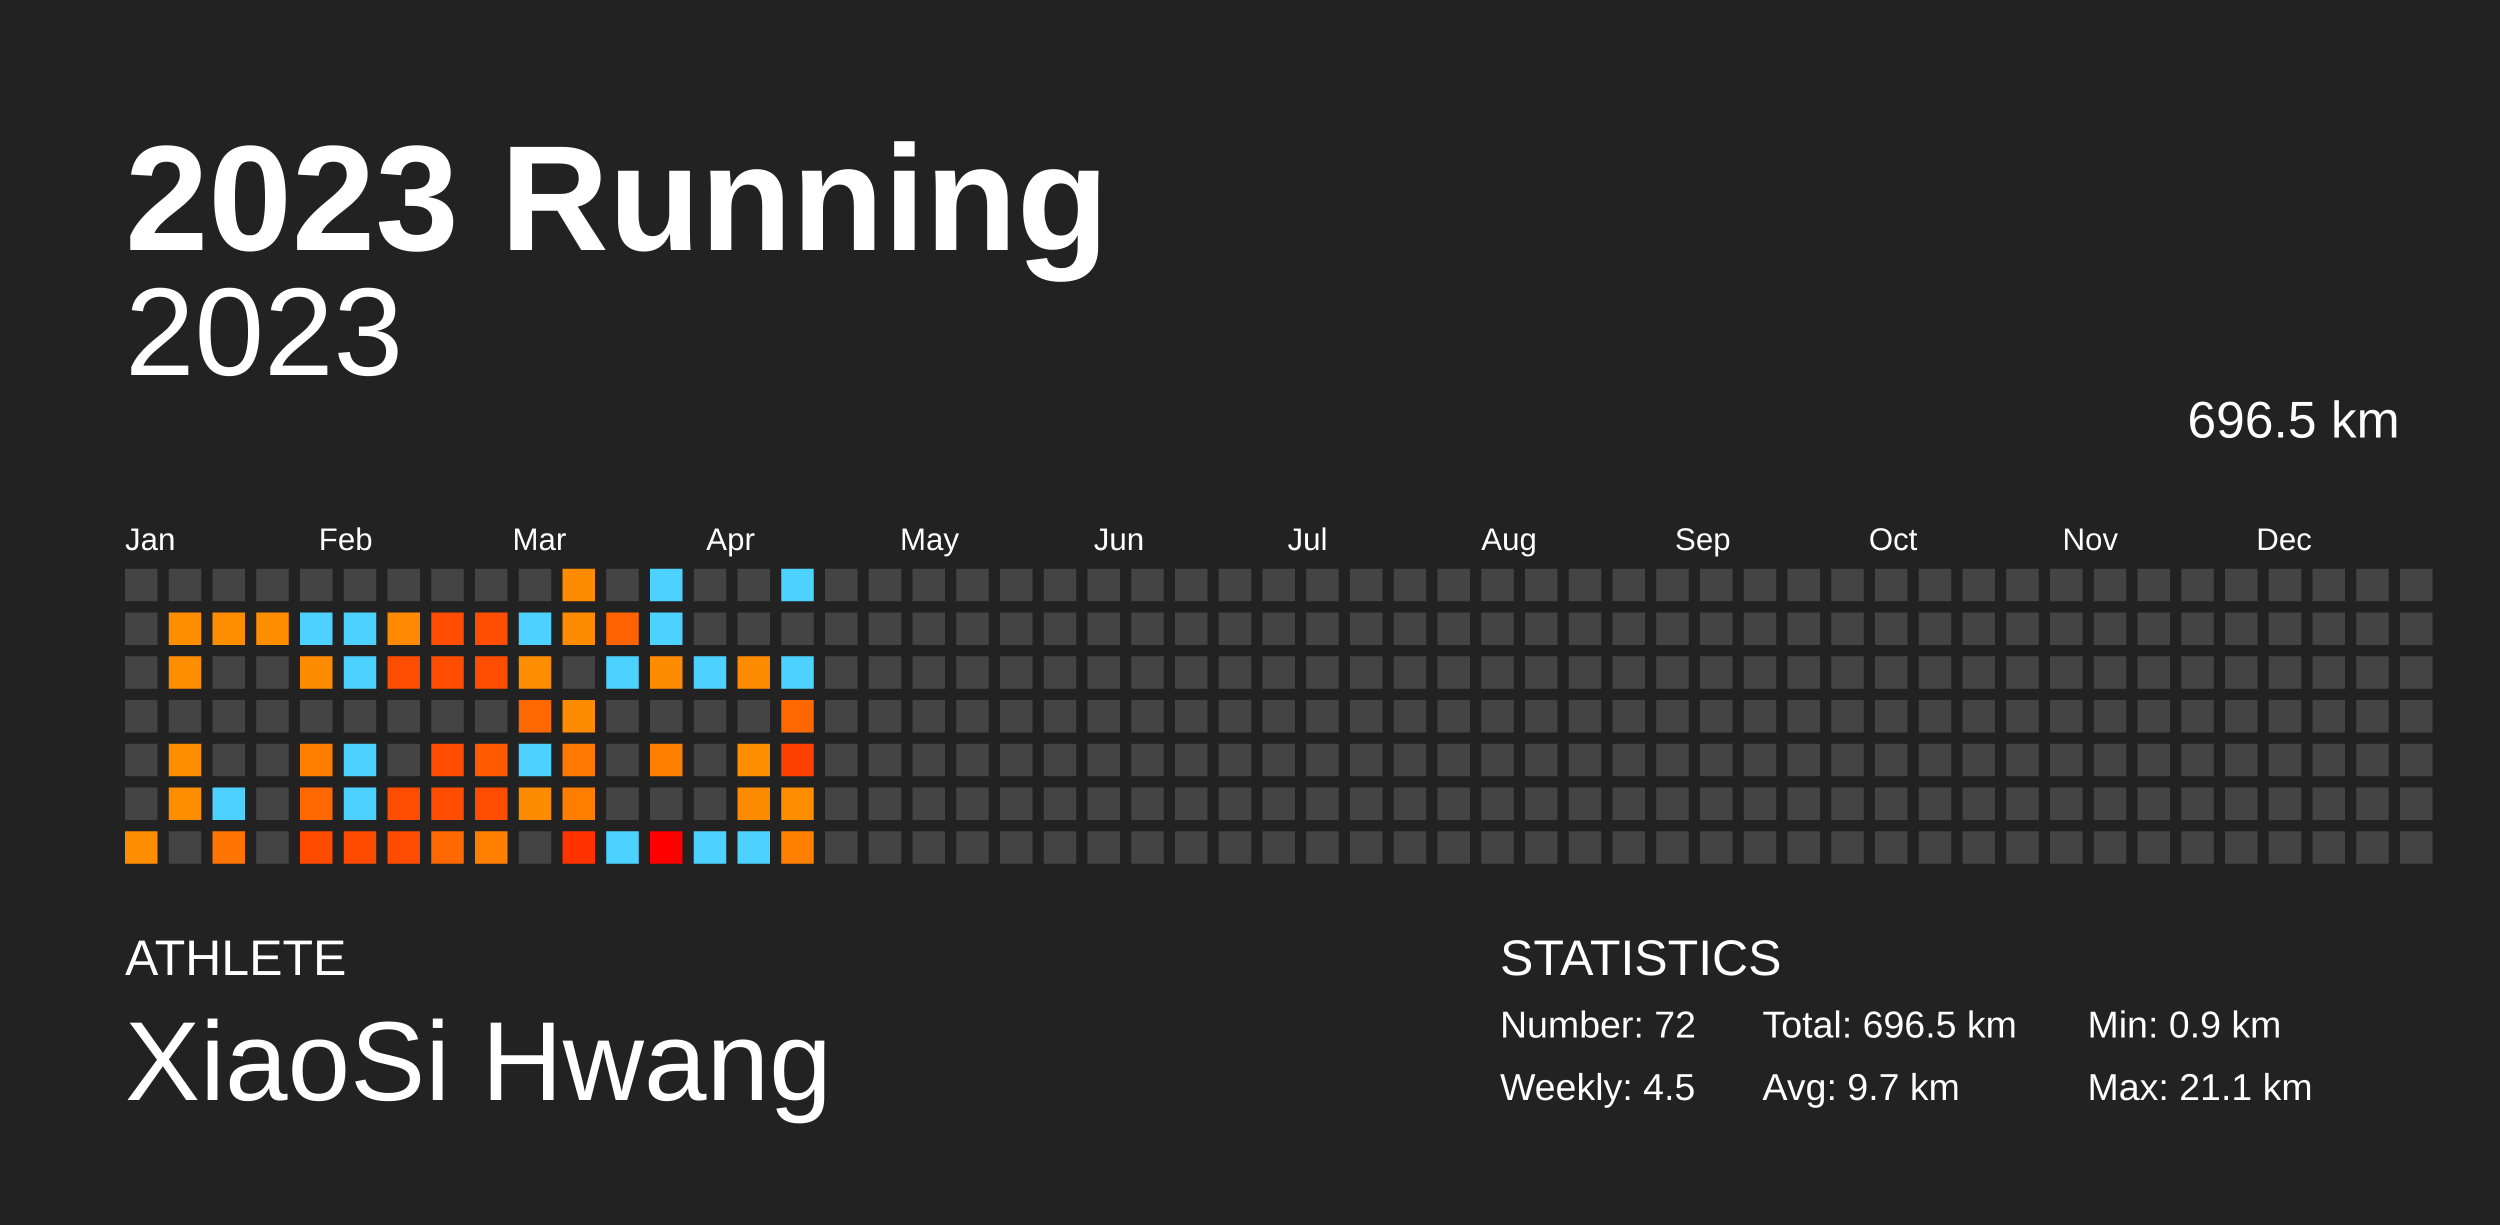
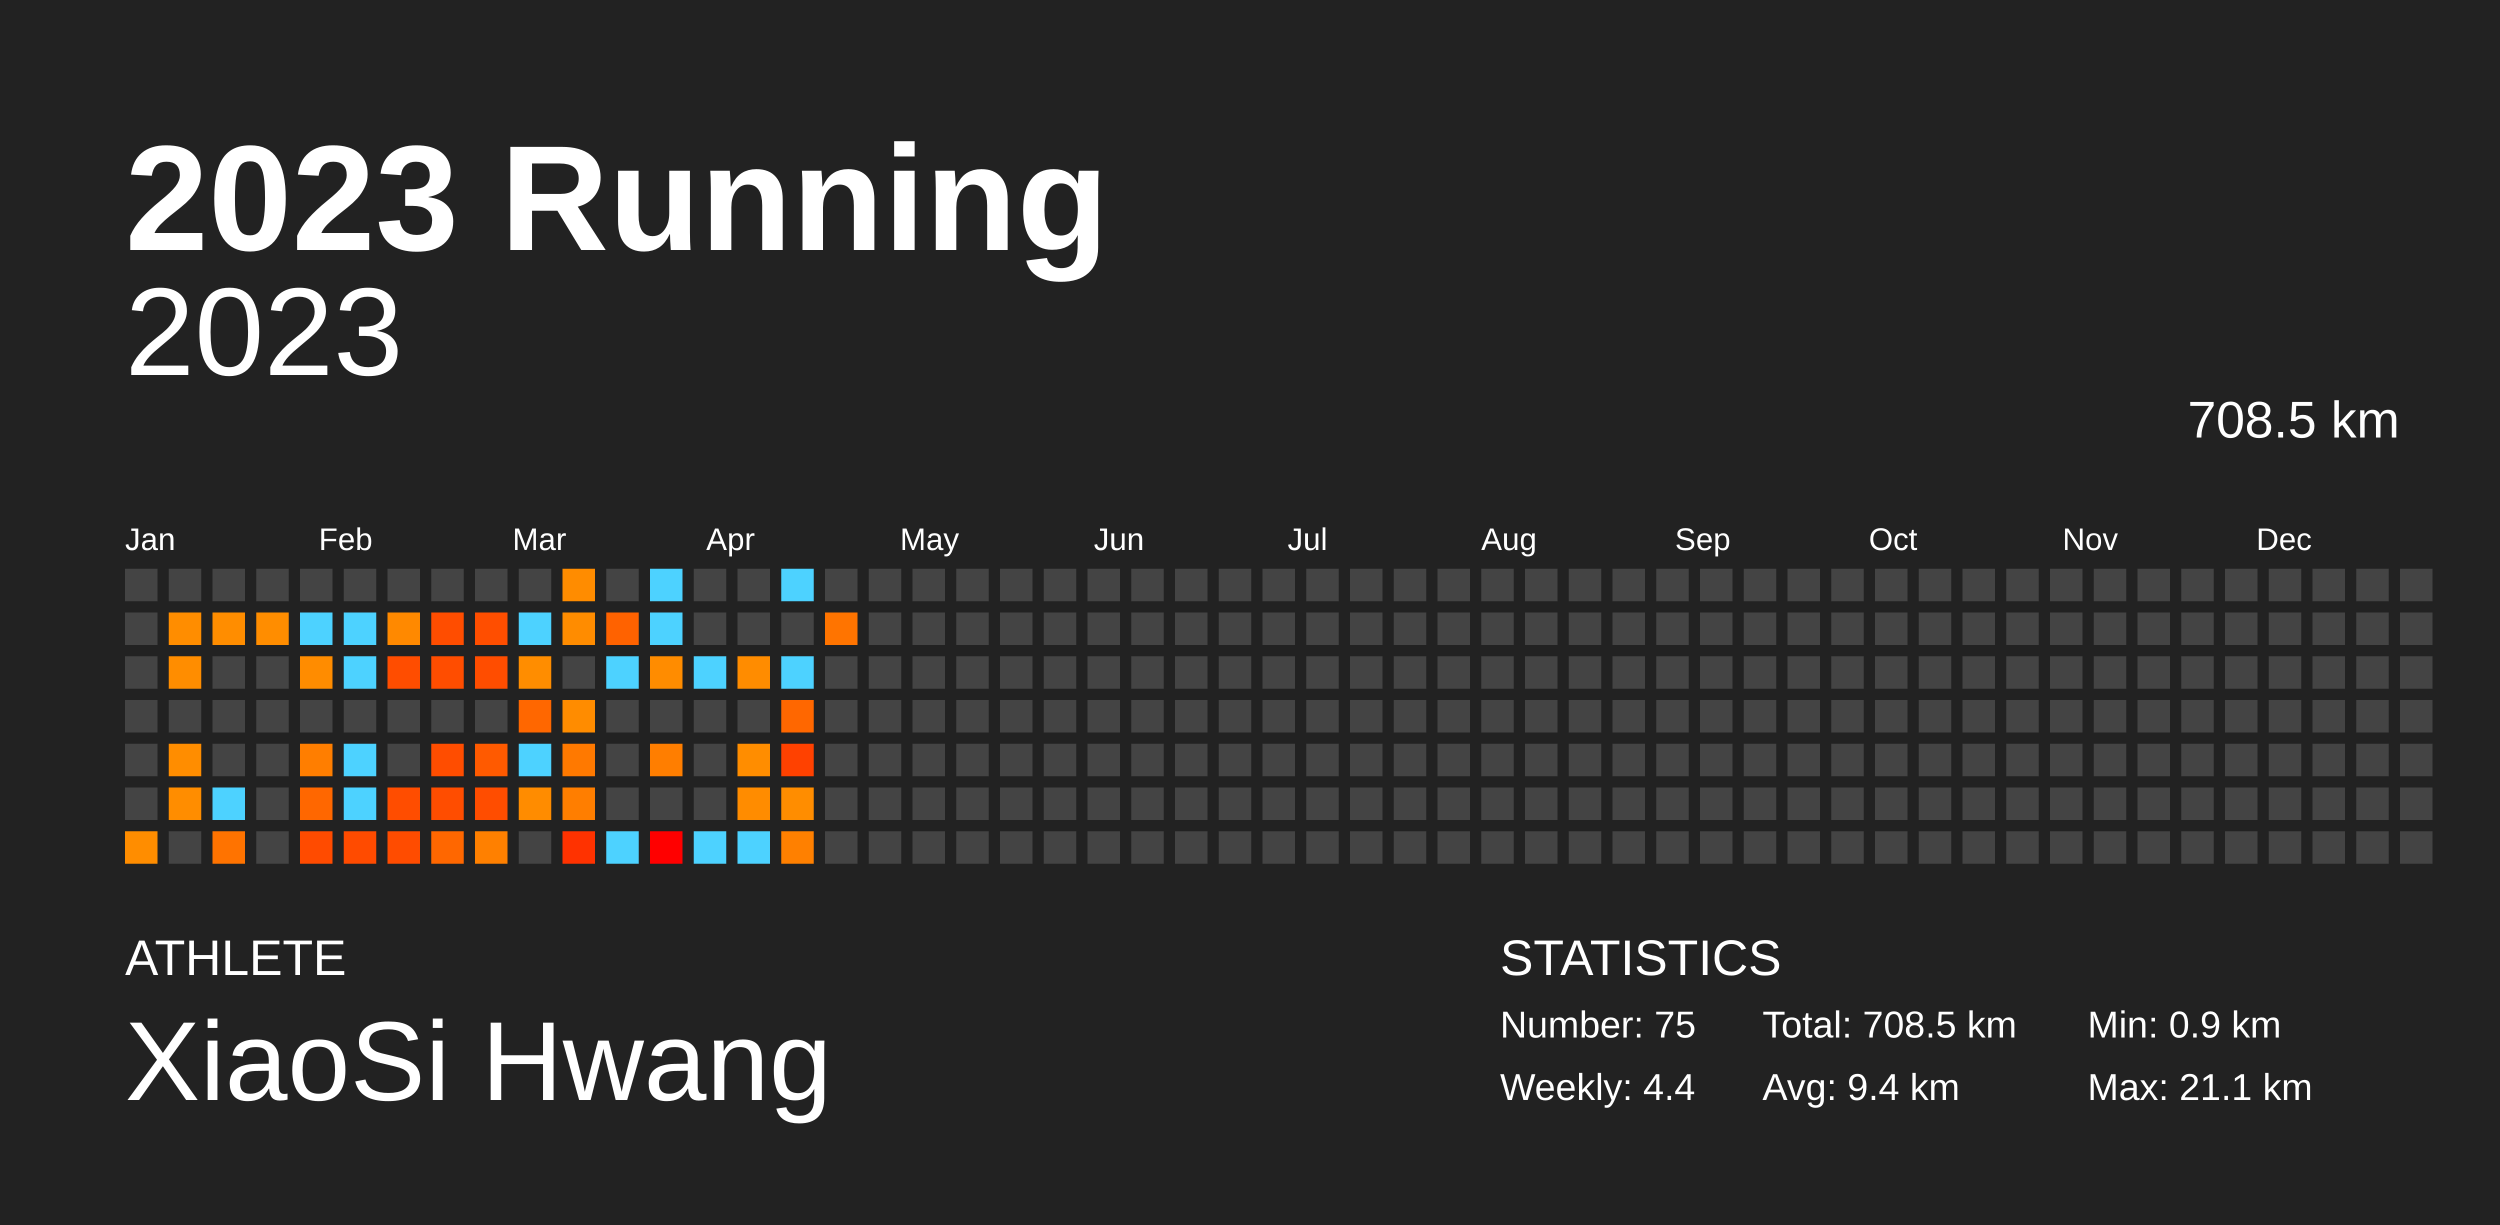
<svg xmlns="http://www.w3.org/2000/svg" baseProfile="full" height="98mm" version="1.1" viewBox="0,0,200,98" width="200mm">
  <defs />
  <rect fill="#222222" height="98" width="200" x="0" y="0" />
  <text fill="#FFFFFF" style="font-size:12px; font-family:Arial; font-weight:bold;" x="10" y="20">2023 Running</text>
  <text fill="#FFFFFF" style="font-size:4px; font-family:Arial" x="10" y="78">ATHLETE</text>
  <text fill="#FFFFFF" style="font-size:9px; font-family:Arial" x="10" y="88">XiaoSi Hwang</text>
  <text fill="#FFFFFF" style="font-size:4px; font-family:Arial" x="120" y="78">STATISTICS</text>
-   <text fill="#FFFFFF" style="font-size:3px; font-family:Arial" x="120" y="83">Number: 72</text>
-   <text fill="#FFFFFF" style="font-size:3px; font-family:Arial" x="120" y="88">Weekly: 4.5</text>
-   <text fill="#FFFFFF" style="font-size:3px; font-family:Arial" x="141" y="83">Total: 696.5 km</text>
-   <text fill="#FFFFFF" style="font-size:3px; font-family:Arial" x="141" y="88">Avg: 9.7 km</text>
+   <text fill="#FFFFFF" style="font-size:3px; font-family:Arial" x="120" y="83">Number: 75</text>
+   <text fill="#FFFFFF" style="font-size:3px; font-family:Arial" x="120" y="88">Weekly: 4.4</text>
+   <text fill="#FFFFFF" style="font-size:3px; font-family:Arial" x="141" y="83">Total: 708.5 km</text>
+   <text fill="#FFFFFF" style="font-size:3px; font-family:Arial" x="141" y="88">Avg: 9.4 km</text>
  <text fill="#FFFFFF" style="font-size:3px; font-family:Arial" x="167" y="83">Min: 0.9 km</text>
  <text fill="#FFFFFF" style="font-size:3px; font-family:Arial" x="167" y="88">Max: 21.1 km</text>
  <text alignment-baseline="hanging" fill="#FFFFFF" style="font-size:10.0px; font-family:Arial;" x="10" y="30">2023</text>
-   <text alignment-baseline="hanging" fill="#FFFFFF" style="font-size:4.125px; font-family:Arial;" x="175" y="35">696.5 km</text>
+   <text alignment-baseline="hanging" fill="#FFFFFF" style="font-size:4.125px; font-family:Arial;" x="175" y="35">708.5 km</text>
  <text fill="#FFFFFF" style="font-size:2.5px; font-family:Arial" x="10.0" y="44">Jan</text>
  <text fill="#FFFFFF" style="font-size:2.5px; font-family:Arial" x="25.5" y="44">Feb</text>
  <text fill="#FFFFFF" style="font-size:2.5px; font-family:Arial" x="41.0" y="44">Mar</text>
  <text fill="#FFFFFF" style="font-size:2.5px; font-family:Arial" x="56.5" y="44">Apr</text>
  <text fill="#FFFFFF" style="font-size:2.5px; font-family:Arial" x="72.0" y="44">May</text>
  <text fill="#FFFFFF" style="font-size:2.5px; font-family:Arial" x="87.5" y="44">Jun</text>
  <text fill="#FFFFFF" style="font-size:2.5px; font-family:Arial" x="103.0" y="44">Jul</text>
  <text fill="#FFFFFF" style="font-size:2.5px; font-family:Arial" x="118.5" y="44">Aug</text>
  <text fill="#FFFFFF" style="font-size:2.5px; font-family:Arial" x="134.0" y="44">Sep</text>
  <text fill="#FFFFFF" style="font-size:2.5px; font-family:Arial" x="149.5" y="44">Oct</text>
  <text fill="#FFFFFF" style="font-size:2.5px; font-family:Arial" x="165.0" y="44">Nov</text>
  <text fill="#FFFFFF" style="font-size:2.5px; font-family:Arial" x="180.5" y="44">Dec</text>
  <rect fill="#444444" height="2.6" width="2.6" x="10.0" y="45.5" />
  <rect fill="#444444" height="2.6" width="2.6" x="10.0" y="49.0" />
  <rect fill="#444444" height="2.6" width="2.6" x="10.0" y="52.5" />
  <rect fill="#444444" height="2.6" width="2.6" x="10.0" y="56.0" />
  <rect fill="#444444" height="2.6" width="2.6" x="10.0" y="59.5" />
  <rect fill="#444444" height="2.6" width="2.6" x="10.0" y="63.0" />
  <rect fill="#ff8d00" height="2.6" width="2.6" x="10.0" y="66.5" />
  <rect fill="#444444" height="2.6" width="2.6" x="13.5" y="45.5" />
  <rect fill="#ff8d00" height="2.6" width="2.6" x="13.5" y="49.0" />
  <rect fill="#ff8d00" height="2.6" width="2.6" x="13.5" y="52.5" />
  <rect fill="#444444" height="2.6" width="2.6" x="13.5" y="56.0" />
  <rect fill="#ff8d00" height="2.6" width="2.6" x="13.5" y="59.5" />
  <rect fill="#ff8d00" height="2.6" width="2.6" x="13.5" y="63.0" />
  <rect fill="#444444" height="2.6" width="2.6" x="13.5" y="66.5" />
  <rect fill="#444444" height="2.6" width="2.6" x="17.0" y="45.5" />
  <rect fill="#ff8d00" height="2.6" width="2.6" x="17.0" y="49.0" />
  <rect fill="#444444" height="2.6" width="2.6" x="17.0" y="52.5" />
  <rect fill="#444444" height="2.6" width="2.6" x="17.0" y="56.0" />
  <rect fill="#444444" height="2.6" width="2.6" x="17.0" y="59.5" />
  <rect fill="#4dd2ff" height="2.6" width="2.6" x="17.0" y="63.0" />
  <rect fill="#ff7300" height="2.6" width="2.6" x="17.0" y="66.5" />
  <rect fill="#444444" height="2.6" width="2.6" x="20.5" y="45.5" />
  <rect fill="#ff8d00" height="2.6" width="2.6" x="20.5" y="49.0" />
  <rect fill="#444444" height="2.6" width="2.6" x="20.5" y="52.5" />
  <rect fill="#444444" height="2.6" width="2.6" x="20.5" y="56.0" />
  <rect fill="#444444" height="2.6" width="2.6" x="20.5" y="59.5" />
  <rect fill="#444444" height="2.6" width="2.6" x="20.5" y="63.0" />
  <rect fill="#444444" height="2.6" width="2.6" x="20.5" y="66.5" />
  <rect fill="#444444" height="2.6" width="2.6" x="24.0" y="45.5" />
  <rect fill="#4dd2ff" height="2.6" width="2.6" x="24.0" y="49.0" />
  <rect fill="#ff8c00" height="2.6" width="2.6" x="24.0" y="52.5" />
  <rect fill="#444444" height="2.6" width="2.6" x="24.0" y="56.0" />
  <rect fill="#ff7e00" height="2.6" width="2.6" x="24.0" y="59.5" />
  <rect fill="#ff6700" height="2.6" width="2.6" x="24.0" y="63.0" />
  <rect fill="#ff4b00" height="2.6" width="2.6" x="24.0" y="66.5" />
  <rect fill="#444444" height="2.6" width="2.6" x="27.5" y="45.5" />
  <rect fill="#4dd2ff" height="2.6" width="2.6" x="27.5" y="49.0" />
  <rect fill="#4dd2ff" height="2.6" width="2.6" x="27.5" y="52.5" />
  <rect fill="#444444" height="2.6" width="2.6" x="27.5" y="56.0" />
  <rect fill="#4dd2ff" height="2.6" width="2.6" x="27.5" y="59.5" />
  <rect fill="#4dd2ff" height="2.6" width="2.6" x="27.5" y="63.0" />
  <rect fill="#ff4b00" height="2.6" width="2.6" x="27.5" y="66.5" />
  <rect fill="#444444" height="2.6" width="2.6" x="31.0" y="45.5" />
  <rect fill="#ff8900" height="2.6" width="2.6" x="31.0" y="49.0" />
  <rect fill="#ff4d00" height="2.6" width="2.6" x="31.0" y="52.5" />
  <rect fill="#444444" height="2.6" width="2.6" x="31.0" y="56.0" />
  <rect fill="#444444" height="2.6" width="2.6" x="31.0" y="59.5" />
  <rect fill="#ff4d00" height="2.6" width="2.6" x="31.0" y="63.0" />
  <rect fill="#ff4c00" height="2.6" width="2.6" x="31.0" y="66.5" />
  <rect fill="#444444" height="2.6" width="2.6" x="34.5" y="45.5" />
  <rect fill="#ff4d00" height="2.6" width="2.6" x="34.5" y="49.0" />
  <rect fill="#ff4d00" height="2.6" width="2.6" x="34.5" y="52.5" />
  <rect fill="#444444" height="2.6" width="2.6" x="34.5" y="56.0" />
  <rect fill="#ff4d00" height="2.6" width="2.6" x="34.5" y="59.5" />
  <rect fill="#ff4d00" height="2.6" width="2.6" x="34.5" y="63.0" />
  <rect fill="#ff6700" height="2.6" width="2.6" x="34.5" y="66.5" />
  <rect fill="#444444" height="2.6" width="2.6" x="38.0" y="45.5" />
  <rect fill="#ff4e00" height="2.6" width="2.6" x="38.0" y="49.0" />
  <rect fill="#ff4d00" height="2.6" width="2.6" x="38.0" y="52.5" />
  <rect fill="#444444" height="2.6" width="2.6" x="38.0" y="56.0" />
  <rect fill="#ff5a00" height="2.6" width="2.6" x="38.0" y="59.5" />
  <rect fill="#ff4d00" height="2.6" width="2.6" x="38.0" y="63.0" />
  <rect fill="#ff8000" height="2.6" width="2.6" x="38.0" y="66.5" />
  <rect fill="#444444" height="2.6" width="2.6" x="41.5" y="45.5" />
  <rect fill="#4dd2ff" height="2.6" width="2.6" x="41.5" y="49.0" />
  <rect fill="#ff8d00" height="2.6" width="2.6" x="41.5" y="52.5" />
  <rect fill="#ff6700" height="2.6" width="2.6" x="41.5" y="56.0" />
  <rect fill="#4dd2ff" height="2.6" width="2.6" x="41.5" y="59.5" />
  <rect fill="#ff8c00" height="2.6" width="2.6" x="41.5" y="63.0" />
  <rect fill="#444444" height="2.6" width="2.6" x="41.5" y="66.5" />
  <rect fill="#ff8c00" height="2.6" width="2.6" x="45.0" y="45.5" />
  <rect fill="#ff8c00" height="2.6" width="2.6" x="45.0" y="49.0" />
  <rect fill="#444444" height="2.6" width="2.6" x="45.0" y="52.5" />
  <rect fill="#ff8c00" height="2.6" width="2.6" x="45.0" y="56.0" />
  <rect fill="#ff7900" height="2.6" width="2.6" x="45.0" y="59.5" />
  <rect fill="#ff7e00" height="2.6" width="2.6" x="45.0" y="63.0" />
  <rect fill="#ff3200" height="2.6" width="2.6" x="45.0" y="66.5" />
  <rect fill="#444444" height="2.6" width="2.6" x="48.5" y="45.5" />
  <rect fill="#ff6200" height="2.6" width="2.6" x="48.5" y="49.0" />
  <rect fill="#4dd2ff" height="2.6" width="2.6" x="48.5" y="52.5" />
  <rect fill="#444444" height="2.6" width="2.6" x="48.5" y="56.0" />
  <rect fill="#444444" height="2.6" width="2.6" x="48.5" y="59.5" />
  <rect fill="#444444" height="2.6" width="2.6" x="48.5" y="63.0" />
  <rect fill="#4dd2ff" height="2.6" width="2.6" x="48.5" y="66.5" />
  <rect fill="#4dd2ff" height="2.6" width="2.6" x="52.0" y="45.5" />
  <rect fill="#4dd2ff" height="2.6" width="2.6" x="52.0" y="49.0" />
  <rect fill="#ff8c00" height="2.6" width="2.6" x="52.0" y="52.5" />
  <rect fill="#444444" height="2.6" width="2.6" x="52.0" y="56.0" />
  <rect fill="#ff7e00" height="2.6" width="2.6" x="52.0" y="59.5" />
  <rect fill="#444444" height="2.6" width="2.6" x="52.0" y="63.0" />
  <rect fill="red" height="2.6" width="2.6" x="52.0" y="66.5" />
  <rect fill="#444444" height="2.6" width="2.6" x="55.5" y="45.5" />
  <rect fill="#444444" height="2.6" width="2.6" x="55.5" y="49.0" />
  <rect fill="#4dd2ff" height="2.6" width="2.6" x="55.5" y="52.5" />
  <rect fill="#444444" height="2.6" width="2.6" x="55.5" y="56.0" />
  <rect fill="#444444" height="2.6" width="2.6" x="55.5" y="59.5" />
  <rect fill="#444444" height="2.6" width="2.6" x="55.5" y="63.0" />
  <rect fill="#4dd2ff" height="2.6" width="2.6" x="55.5" y="66.5" />
  <rect fill="#444444" height="2.6" width="2.6" x="59.0" y="45.5" />
  <rect fill="#444444" height="2.6" width="2.6" x="59.0" y="49.0" />
  <rect fill="#ff8c00" height="2.6" width="2.6" x="59.0" y="52.5" />
  <rect fill="#444444" height="2.6" width="2.6" x="59.0" y="56.0" />
  <rect fill="#ff8d00" height="2.6" width="2.6" x="59.0" y="59.5" />
  <rect fill="#ff8c00" height="2.6" width="2.6" x="59.0" y="63.0" />
  <rect fill="#4dd2ff" height="2.6" width="2.6" x="59.0" y="66.5" />
  <rect fill="#4dd2ff" height="2.6" width="2.6" x="62.5" y="45.5" />
  <rect fill="#444444" height="2.6" width="2.6" x="62.5" y="49.0" />
  <rect fill="#4dd2ff" height="2.6" width="2.6" x="62.5" y="52.5" />
  <rect fill="#ff6700" height="2.6" width="2.6" x="62.5" y="56.0" />
  <rect fill="#ff4100" height="2.6" width="2.6" x="62.5" y="59.5" />
  <rect fill="#ff8d00" height="2.6" width="2.6" x="62.5" y="63.0" />
  <rect fill="#ff8000" height="2.6" width="2.6" x="62.5" y="66.5" />
  <rect fill="#444444" height="2.6" width="2.6" x="66.0" y="45.5" />
-   <rect fill="#444444" height="2.6" width="2.6" x="66.0" y="49.0" />
+   <rect fill="#ff7400" height="2.6" width="2.6" x="66.0" y="49.0" />
  <rect fill="#444444" height="2.6" width="2.6" x="66.0" y="52.5" />
  <rect fill="#444444" height="2.6" width="2.6" x="66.0" y="56.0" />
  <rect fill="#444444" height="2.6" width="2.6" x="66.0" y="59.5" />
  <rect fill="#444444" height="2.6" width="2.6" x="66.0" y="63.0" />
  <rect fill="#444444" height="2.6" width="2.6" x="66.0" y="66.5" />
  <rect fill="#444444" height="2.6" width="2.6" x="69.5" y="45.5" />
  <rect fill="#444444" height="2.6" width="2.6" x="69.5" y="49.0" />
  <rect fill="#444444" height="2.6" width="2.6" x="69.5" y="52.5" />
  <rect fill="#444444" height="2.6" width="2.6" x="69.5" y="56.0" />
  <rect fill="#444444" height="2.6" width="2.6" x="69.5" y="59.5" />
  <rect fill="#444444" height="2.6" width="2.6" x="69.5" y="63.0" />
  <rect fill="#444444" height="2.6" width="2.6" x="69.5" y="66.5" />
  <rect fill="#444444" height="2.6" width="2.6" x="73.0" y="45.5" />
  <rect fill="#444444" height="2.6" width="2.6" x="73.0" y="49.0" />
  <rect fill="#444444" height="2.6" width="2.6" x="73.0" y="52.5" />
  <rect fill="#444444" height="2.6" width="2.6" x="73.0" y="56.0" />
  <rect fill="#444444" height="2.6" width="2.6" x="73.0" y="59.5" />
  <rect fill="#444444" height="2.6" width="2.6" x="73.0" y="63.0" />
  <rect fill="#444444" height="2.6" width="2.6" x="73.0" y="66.5" />
  <rect fill="#444444" height="2.6" width="2.6" x="76.5" y="45.5" />
  <rect fill="#444444" height="2.6" width="2.6" x="76.5" y="49.0" />
  <rect fill="#444444" height="2.6" width="2.6" x="76.5" y="52.5" />
  <rect fill="#444444" height="2.6" width="2.6" x="76.5" y="56.0" />
  <rect fill="#444444" height="2.6" width="2.6" x="76.5" y="59.5" />
  <rect fill="#444444" height="2.6" width="2.6" x="76.5" y="63.0" />
  <rect fill="#444444" height="2.6" width="2.6" x="76.5" y="66.5" />
  <rect fill="#444444" height="2.6" width="2.6" x="80.0" y="45.5" />
  <rect fill="#444444" height="2.6" width="2.6" x="80.0" y="49.0" />
  <rect fill="#444444" height="2.6" width="2.6" x="80.0" y="52.5" />
  <rect fill="#444444" height="2.6" width="2.6" x="80.0" y="56.0" />
  <rect fill="#444444" height="2.6" width="2.6" x="80.0" y="59.5" />
  <rect fill="#444444" height="2.6" width="2.6" x="80.0" y="63.0" />
  <rect fill="#444444" height="2.6" width="2.6" x="80.0" y="66.5" />
  <rect fill="#444444" height="2.6" width="2.6" x="83.5" y="45.5" />
  <rect fill="#444444" height="2.6" width="2.6" x="83.5" y="49.0" />
  <rect fill="#444444" height="2.6" width="2.6" x="83.5" y="52.5" />
  <rect fill="#444444" height="2.6" width="2.6" x="83.5" y="56.0" />
  <rect fill="#444444" height="2.6" width="2.6" x="83.5" y="59.5" />
  <rect fill="#444444" height="2.6" width="2.6" x="83.5" y="63.0" />
  <rect fill="#444444" height="2.6" width="2.6" x="83.5" y="66.5" />
  <rect fill="#444444" height="2.6" width="2.6" x="87.0" y="45.5" />
  <rect fill="#444444" height="2.6" width="2.6" x="87.0" y="49.0" />
  <rect fill="#444444" height="2.6" width="2.6" x="87.0" y="52.5" />
  <rect fill="#444444" height="2.6" width="2.6" x="87.0" y="56.0" />
  <rect fill="#444444" height="2.6" width="2.6" x="87.0" y="59.5" />
  <rect fill="#444444" height="2.6" width="2.6" x="87.0" y="63.0" />
  <rect fill="#444444" height="2.6" width="2.6" x="87.0" y="66.5" />
  <rect fill="#444444" height="2.6" width="2.6" x="90.5" y="45.5" />
  <rect fill="#444444" height="2.6" width="2.6" x="90.5" y="49.0" />
  <rect fill="#444444" height="2.6" width="2.6" x="90.5" y="52.5" />
  <rect fill="#444444" height="2.6" width="2.6" x="90.5" y="56.0" />
  <rect fill="#444444" height="2.6" width="2.6" x="90.5" y="59.5" />
  <rect fill="#444444" height="2.6" width="2.6" x="90.5" y="63.0" />
  <rect fill="#444444" height="2.6" width="2.6" x="90.5" y="66.5" />
  <rect fill="#444444" height="2.6" width="2.6" x="94.0" y="45.5" />
  <rect fill="#444444" height="2.6" width="2.6" x="94.0" y="49.0" />
  <rect fill="#444444" height="2.6" width="2.6" x="94.0" y="52.5" />
  <rect fill="#444444" height="2.6" width="2.6" x="94.0" y="56.0" />
  <rect fill="#444444" height="2.6" width="2.6" x="94.0" y="59.5" />
  <rect fill="#444444" height="2.6" width="2.6" x="94.0" y="63.0" />
  <rect fill="#444444" height="2.6" width="2.6" x="94.0" y="66.5" />
  <rect fill="#444444" height="2.6" width="2.6" x="97.5" y="45.5" />
  <rect fill="#444444" height="2.6" width="2.6" x="97.5" y="49.0" />
  <rect fill="#444444" height="2.6" width="2.6" x="97.5" y="52.5" />
  <rect fill="#444444" height="2.6" width="2.6" x="97.5" y="56.0" />
  <rect fill="#444444" height="2.6" width="2.6" x="97.5" y="59.5" />
  <rect fill="#444444" height="2.6" width="2.6" x="97.5" y="63.0" />
  <rect fill="#444444" height="2.6" width="2.6" x="97.5" y="66.5" />
  <rect fill="#444444" height="2.6" width="2.6" x="101.0" y="45.5" />
  <rect fill="#444444" height="2.6" width="2.6" x="101.0" y="49.0" />
  <rect fill="#444444" height="2.6" width="2.6" x="101.0" y="52.5" />
  <rect fill="#444444" height="2.6" width="2.6" x="101.0" y="56.0" />
  <rect fill="#444444" height="2.6" width="2.6" x="101.0" y="59.5" />
  <rect fill="#444444" height="2.6" width="2.6" x="101.0" y="63.0" />
  <rect fill="#444444" height="2.6" width="2.6" x="101.0" y="66.5" />
  <rect fill="#444444" height="2.6" width="2.6" x="104.5" y="45.5" />
  <rect fill="#444444" height="2.6" width="2.6" x="104.5" y="49.0" />
  <rect fill="#444444" height="2.6" width="2.6" x="104.5" y="52.5" />
  <rect fill="#444444" height="2.6" width="2.6" x="104.5" y="56.0" />
  <rect fill="#444444" height="2.6" width="2.6" x="104.5" y="59.5" />
  <rect fill="#444444" height="2.6" width="2.6" x="104.5" y="63.0" />
  <rect fill="#444444" height="2.6" width="2.6" x="104.5" y="66.5" />
  <rect fill="#444444" height="2.6" width="2.6" x="108.0" y="45.5" />
  <rect fill="#444444" height="2.6" width="2.6" x="108.0" y="49.0" />
  <rect fill="#444444" height="2.6" width="2.6" x="108.0" y="52.5" />
  <rect fill="#444444" height="2.6" width="2.6" x="108.0" y="56.0" />
  <rect fill="#444444" height="2.6" width="2.6" x="108.0" y="59.5" />
  <rect fill="#444444" height="2.6" width="2.6" x="108.0" y="63.0" />
  <rect fill="#444444" height="2.6" width="2.6" x="108.0" y="66.5" />
  <rect fill="#444444" height="2.6" width="2.6" x="111.5" y="45.5" />
  <rect fill="#444444" height="2.6" width="2.6" x="111.5" y="49.0" />
  <rect fill="#444444" height="2.6" width="2.6" x="111.5" y="52.5" />
  <rect fill="#444444" height="2.6" width="2.6" x="111.5" y="56.0" />
  <rect fill="#444444" height="2.6" width="2.6" x="111.5" y="59.5" />
  <rect fill="#444444" height="2.6" width="2.6" x="111.5" y="63.0" />
  <rect fill="#444444" height="2.6" width="2.6" x="111.5" y="66.5" />
  <rect fill="#444444" height="2.6" width="2.6" x="115.0" y="45.5" />
  <rect fill="#444444" height="2.6" width="2.6" x="115.0" y="49.0" />
  <rect fill="#444444" height="2.6" width="2.6" x="115.0" y="52.5" />
  <rect fill="#444444" height="2.6" width="2.6" x="115.0" y="56.0" />
  <rect fill="#444444" height="2.6" width="2.6" x="115.0" y="59.5" />
  <rect fill="#444444" height="2.6" width="2.6" x="115.0" y="63.0" />
  <rect fill="#444444" height="2.6" width="2.6" x="115.0" y="66.5" />
  <rect fill="#444444" height="2.6" width="2.6" x="118.5" y="45.5" />
  <rect fill="#444444" height="2.6" width="2.6" x="118.5" y="49.0" />
  <rect fill="#444444" height="2.6" width="2.6" x="118.5" y="52.5" />
  <rect fill="#444444" height="2.6" width="2.6" x="118.5" y="56.0" />
  <rect fill="#444444" height="2.6" width="2.6" x="118.5" y="59.5" />
  <rect fill="#444444" height="2.6" width="2.6" x="118.5" y="63.0" />
  <rect fill="#444444" height="2.6" width="2.6" x="118.5" y="66.5" />
  <rect fill="#444444" height="2.6" width="2.6" x="122.0" y="45.5" />
  <rect fill="#444444" height="2.6" width="2.6" x="122.0" y="49.0" />
  <rect fill="#444444" height="2.6" width="2.6" x="122.0" y="52.5" />
  <rect fill="#444444" height="2.6" width="2.6" x="122.0" y="56.0" />
  <rect fill="#444444" height="2.6" width="2.6" x="122.0" y="59.5" />
  <rect fill="#444444" height="2.6" width="2.6" x="122.0" y="63.0" />
  <rect fill="#444444" height="2.6" width="2.6" x="122.0" y="66.5" />
  <rect fill="#444444" height="2.6" width="2.6" x="125.5" y="45.5" />
  <rect fill="#444444" height="2.6" width="2.6" x="125.5" y="49.0" />
  <rect fill="#444444" height="2.6" width="2.6" x="125.5" y="52.5" />
  <rect fill="#444444" height="2.6" width="2.6" x="125.5" y="56.0" />
  <rect fill="#444444" height="2.6" width="2.6" x="125.5" y="59.5" />
  <rect fill="#444444" height="2.6" width="2.6" x="125.5" y="63.0" />
  <rect fill="#444444" height="2.6" width="2.6" x="125.5" y="66.5" />
  <rect fill="#444444" height="2.6" width="2.6" x="129.0" y="45.5" />
  <rect fill="#444444" height="2.6" width="2.6" x="129.0" y="49.0" />
  <rect fill="#444444" height="2.6" width="2.6" x="129.0" y="52.5" />
  <rect fill="#444444" height="2.6" width="2.6" x="129.0" y="56.0" />
  <rect fill="#444444" height="2.6" width="2.6" x="129.0" y="59.5" />
  <rect fill="#444444" height="2.6" width="2.6" x="129.0" y="63.0" />
  <rect fill="#444444" height="2.6" width="2.6" x="129.0" y="66.5" />
  <rect fill="#444444" height="2.6" width="2.6" x="132.5" y="45.5" />
  <rect fill="#444444" height="2.6" width="2.6" x="132.5" y="49.0" />
  <rect fill="#444444" height="2.6" width="2.6" x="132.5" y="52.5" />
  <rect fill="#444444" height="2.6" width="2.6" x="132.5" y="56.0" />
  <rect fill="#444444" height="2.6" width="2.6" x="132.5" y="59.5" />
  <rect fill="#444444" height="2.6" width="2.6" x="132.5" y="63.0" />
  <rect fill="#444444" height="2.6" width="2.6" x="132.5" y="66.5" />
  <rect fill="#444444" height="2.6" width="2.6" x="136.0" y="45.5" />
  <rect fill="#444444" height="2.6" width="2.6" x="136.0" y="49.0" />
  <rect fill="#444444" height="2.6" width="2.6" x="136.0" y="52.5" />
  <rect fill="#444444" height="2.6" width="2.6" x="136.0" y="56.0" />
  <rect fill="#444444" height="2.6" width="2.6" x="136.0" y="59.5" />
  <rect fill="#444444" height="2.6" width="2.6" x="136.0" y="63.0" />
  <rect fill="#444444" height="2.6" width="2.6" x="136.0" y="66.5" />
  <rect fill="#444444" height="2.6" width="2.6" x="139.5" y="45.5" />
  <rect fill="#444444" height="2.6" width="2.6" x="139.5" y="49.0" />
  <rect fill="#444444" height="2.6" width="2.6" x="139.5" y="52.5" />
  <rect fill="#444444" height="2.6" width="2.6" x="139.5" y="56.0" />
  <rect fill="#444444" height="2.6" width="2.6" x="139.5" y="59.5" />
  <rect fill="#444444" height="2.6" width="2.6" x="139.5" y="63.0" />
  <rect fill="#444444" height="2.6" width="2.6" x="139.5" y="66.5" />
  <rect fill="#444444" height="2.6" width="2.6" x="143.0" y="45.5" />
  <rect fill="#444444" height="2.6" width="2.6" x="143.0" y="49.0" />
  <rect fill="#444444" height="2.6" width="2.6" x="143.0" y="52.5" />
  <rect fill="#444444" height="2.6" width="2.6" x="143.0" y="56.0" />
  <rect fill="#444444" height="2.6" width="2.6" x="143.0" y="59.5" />
  <rect fill="#444444" height="2.6" width="2.6" x="143.0" y="63.0" />
  <rect fill="#444444" height="2.6" width="2.6" x="143.0" y="66.5" />
  <rect fill="#444444" height="2.6" width="2.6" x="146.5" y="45.5" />
  <rect fill="#444444" height="2.6" width="2.6" x="146.5" y="49.0" />
  <rect fill="#444444" height="2.6" width="2.6" x="146.5" y="52.5" />
  <rect fill="#444444" height="2.6" width="2.6" x="146.5" y="56.0" />
  <rect fill="#444444" height="2.6" width="2.6" x="146.5" y="59.5" />
  <rect fill="#444444" height="2.6" width="2.6" x="146.5" y="63.0" />
  <rect fill="#444444" height="2.6" width="2.6" x="146.5" y="66.5" />
  <rect fill="#444444" height="2.6" width="2.6" x="150.0" y="45.5" />
  <rect fill="#444444" height="2.6" width="2.6" x="150.0" y="49.0" />
  <rect fill="#444444" height="2.6" width="2.6" x="150.0" y="52.5" />
  <rect fill="#444444" height="2.6" width="2.6" x="150.0" y="56.0" />
  <rect fill="#444444" height="2.6" width="2.6" x="150.0" y="59.5" />
  <rect fill="#444444" height="2.6" width="2.6" x="150.0" y="63.0" />
  <rect fill="#444444" height="2.6" width="2.6" x="150.0" y="66.5" />
  <rect fill="#444444" height="2.6" width="2.6" x="153.5" y="45.5" />
  <rect fill="#444444" height="2.6" width="2.6" x="153.5" y="49.0" />
  <rect fill="#444444" height="2.6" width="2.6" x="153.5" y="52.5" />
  <rect fill="#444444" height="2.6" width="2.6" x="153.5" y="56.0" />
  <rect fill="#444444" height="2.6" width="2.6" x="153.5" y="59.5" />
  <rect fill="#444444" height="2.6" width="2.6" x="153.5" y="63.0" />
  <rect fill="#444444" height="2.6" width="2.6" x="153.5" y="66.5" />
  <rect fill="#444444" height="2.6" width="2.6" x="157.0" y="45.5" />
  <rect fill="#444444" height="2.6" width="2.6" x="157.0" y="49.0" />
  <rect fill="#444444" height="2.6" width="2.6" x="157.0" y="52.5" />
  <rect fill="#444444" height="2.6" width="2.6" x="157.0" y="56.0" />
  <rect fill="#444444" height="2.6" width="2.6" x="157.0" y="59.5" />
  <rect fill="#444444" height="2.6" width="2.6" x="157.0" y="63.0" />
  <rect fill="#444444" height="2.6" width="2.6" x="157.0" y="66.5" />
  <rect fill="#444444" height="2.6" width="2.6" x="160.5" y="45.5" />
  <rect fill="#444444" height="2.6" width="2.6" x="160.5" y="49.0" />
  <rect fill="#444444" height="2.6" width="2.6" x="160.5" y="52.5" />
  <rect fill="#444444" height="2.6" width="2.6" x="160.5" y="56.0" />
  <rect fill="#444444" height="2.6" width="2.6" x="160.5" y="59.5" />
  <rect fill="#444444" height="2.6" width="2.6" x="160.5" y="63.0" />
  <rect fill="#444444" height="2.6" width="2.6" x="160.5" y="66.5" />
  <rect fill="#444444" height="2.6" width="2.6" x="164.0" y="45.5" />
  <rect fill="#444444" height="2.6" width="2.6" x="164.0" y="49.0" />
  <rect fill="#444444" height="2.6" width="2.6" x="164.0" y="52.5" />
  <rect fill="#444444" height="2.6" width="2.6" x="164.0" y="56.0" />
  <rect fill="#444444" height="2.6" width="2.6" x="164.0" y="59.5" />
  <rect fill="#444444" height="2.6" width="2.6" x="164.0" y="63.0" />
  <rect fill="#444444" height="2.6" width="2.6" x="164.0" y="66.5" />
  <rect fill="#444444" height="2.6" width="2.6" x="167.5" y="45.5" />
  <rect fill="#444444" height="2.6" width="2.6" x="167.5" y="49.0" />
  <rect fill="#444444" height="2.6" width="2.6" x="167.5" y="52.5" />
  <rect fill="#444444" height="2.6" width="2.6" x="167.5" y="56.0" />
  <rect fill="#444444" height="2.6" width="2.6" x="167.5" y="59.5" />
  <rect fill="#444444" height="2.6" width="2.6" x="167.5" y="63.0" />
  <rect fill="#444444" height="2.6" width="2.6" x="167.5" y="66.5" />
  <rect fill="#444444" height="2.6" width="2.6" x="171.0" y="45.5" />
  <rect fill="#444444" height="2.6" width="2.6" x="171.0" y="49.0" />
  <rect fill="#444444" height="2.6" width="2.6" x="171.0" y="52.5" />
  <rect fill="#444444" height="2.6" width="2.6" x="171.0" y="56.0" />
  <rect fill="#444444" height="2.6" width="2.6" x="171.0" y="59.5" />
  <rect fill="#444444" height="2.6" width="2.6" x="171.0" y="63.0" />
  <rect fill="#444444" height="2.6" width="2.6" x="171.0" y="66.5" />
  <rect fill="#444444" height="2.6" width="2.6" x="174.5" y="45.5" />
  <rect fill="#444444" height="2.6" width="2.6" x="174.5" y="49.0" />
  <rect fill="#444444" height="2.6" width="2.6" x="174.5" y="52.5" />
  <rect fill="#444444" height="2.6" width="2.6" x="174.5" y="56.0" />
  <rect fill="#444444" height="2.6" width="2.6" x="174.5" y="59.5" />
  <rect fill="#444444" height="2.6" width="2.6" x="174.5" y="63.0" />
  <rect fill="#444444" height="2.6" width="2.6" x="174.5" y="66.5" />
  <rect fill="#444444" height="2.6" width="2.6" x="178.0" y="45.5" />
  <rect fill="#444444" height="2.6" width="2.6" x="178.0" y="49.0" />
  <rect fill="#444444" height="2.6" width="2.6" x="178.0" y="52.5" />
  <rect fill="#444444" height="2.6" width="2.6" x="178.0" y="56.0" />
  <rect fill="#444444" height="2.6" width="2.6" x="178.0" y="59.5" />
  <rect fill="#444444" height="2.6" width="2.6" x="178.0" y="63.0" />
  <rect fill="#444444" height="2.6" width="2.6" x="178.0" y="66.5" />
  <rect fill="#444444" height="2.6" width="2.6" x="181.5" y="45.5" />
  <rect fill="#444444" height="2.6" width="2.6" x="181.5" y="49.0" />
  <rect fill="#444444" height="2.6" width="2.6" x="181.5" y="52.5" />
  <rect fill="#444444" height="2.6" width="2.6" x="181.5" y="56.0" />
  <rect fill="#444444" height="2.6" width="2.6" x="181.5" y="59.5" />
  <rect fill="#444444" height="2.6" width="2.6" x="181.5" y="63.0" />
  <rect fill="#444444" height="2.6" width="2.6" x="181.5" y="66.5" />
  <rect fill="#444444" height="2.6" width="2.6" x="185.0" y="45.5" />
  <rect fill="#444444" height="2.6" width="2.6" x="185.0" y="49.0" />
  <rect fill="#444444" height="2.6" width="2.6" x="185.0" y="52.5" />
  <rect fill="#444444" height="2.6" width="2.6" x="185.0" y="56.0" />
  <rect fill="#444444" height="2.6" width="2.6" x="185.0" y="59.5" />
  <rect fill="#444444" height="2.6" width="2.6" x="185.0" y="63.0" />
  <rect fill="#444444" height="2.6" width="2.6" x="185.0" y="66.5" />
  <rect fill="#444444" height="2.6" width="2.6" x="188.5" y="45.5" />
  <rect fill="#444444" height="2.6" width="2.6" x="188.5" y="49.0" />
  <rect fill="#444444" height="2.6" width="2.6" x="188.5" y="52.5" />
  <rect fill="#444444" height="2.6" width="2.6" x="188.5" y="56.0" />
  <rect fill="#444444" height="2.6" width="2.6" x="188.5" y="59.5" />
  <rect fill="#444444" height="2.6" width="2.6" x="188.5" y="63.0" />
  <rect fill="#444444" height="2.6" width="2.6" x="188.5" y="66.5" />
  <rect fill="#444444" height="2.6" width="2.6" x="192.0" y="45.5" />
  <rect fill="#444444" height="2.6" width="2.6" x="192.0" y="49.0" />
  <rect fill="#444444" height="2.6" width="2.6" x="192.0" y="52.5" />
  <rect fill="#444444" height="2.6" width="2.6" x="192.0" y="56.0" />
  <rect fill="#444444" height="2.6" width="2.6" x="192.0" y="59.5" />
  <rect fill="#444444" height="2.6" width="2.6" x="192.0" y="63.0" />
  <rect fill="#444444" height="2.6" width="2.6" x="192.0" y="66.5" />
</svg>
